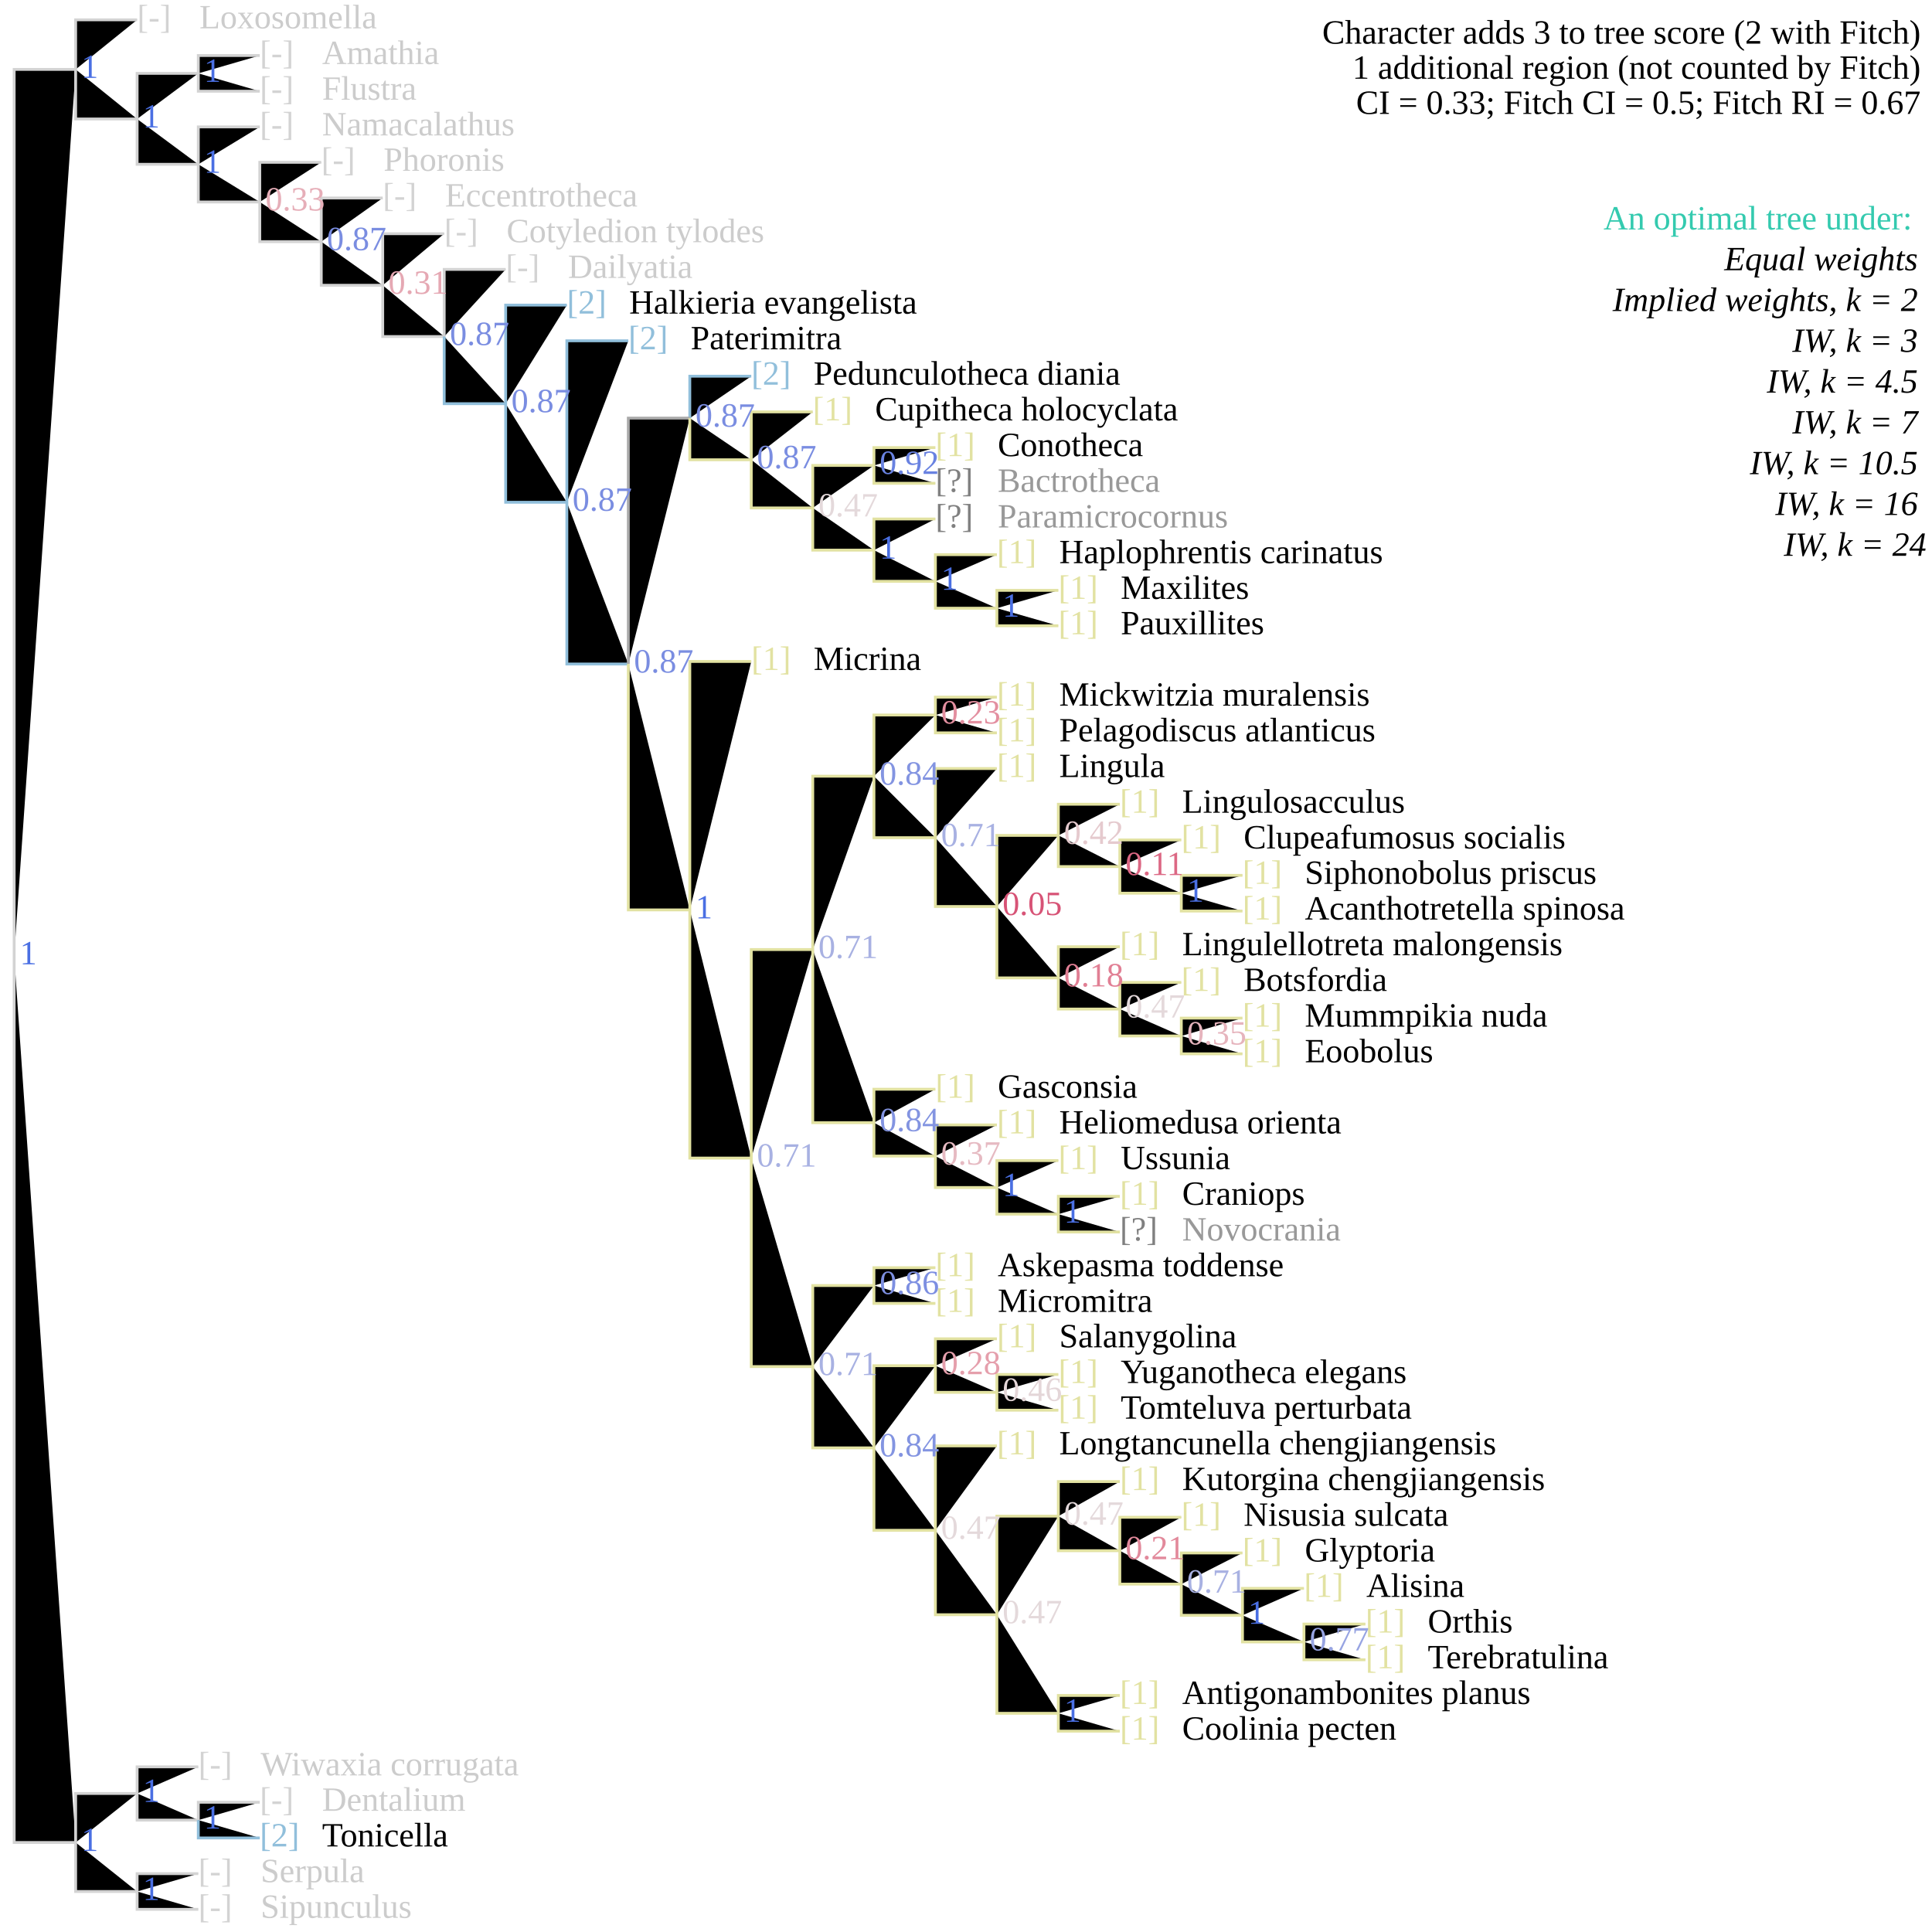
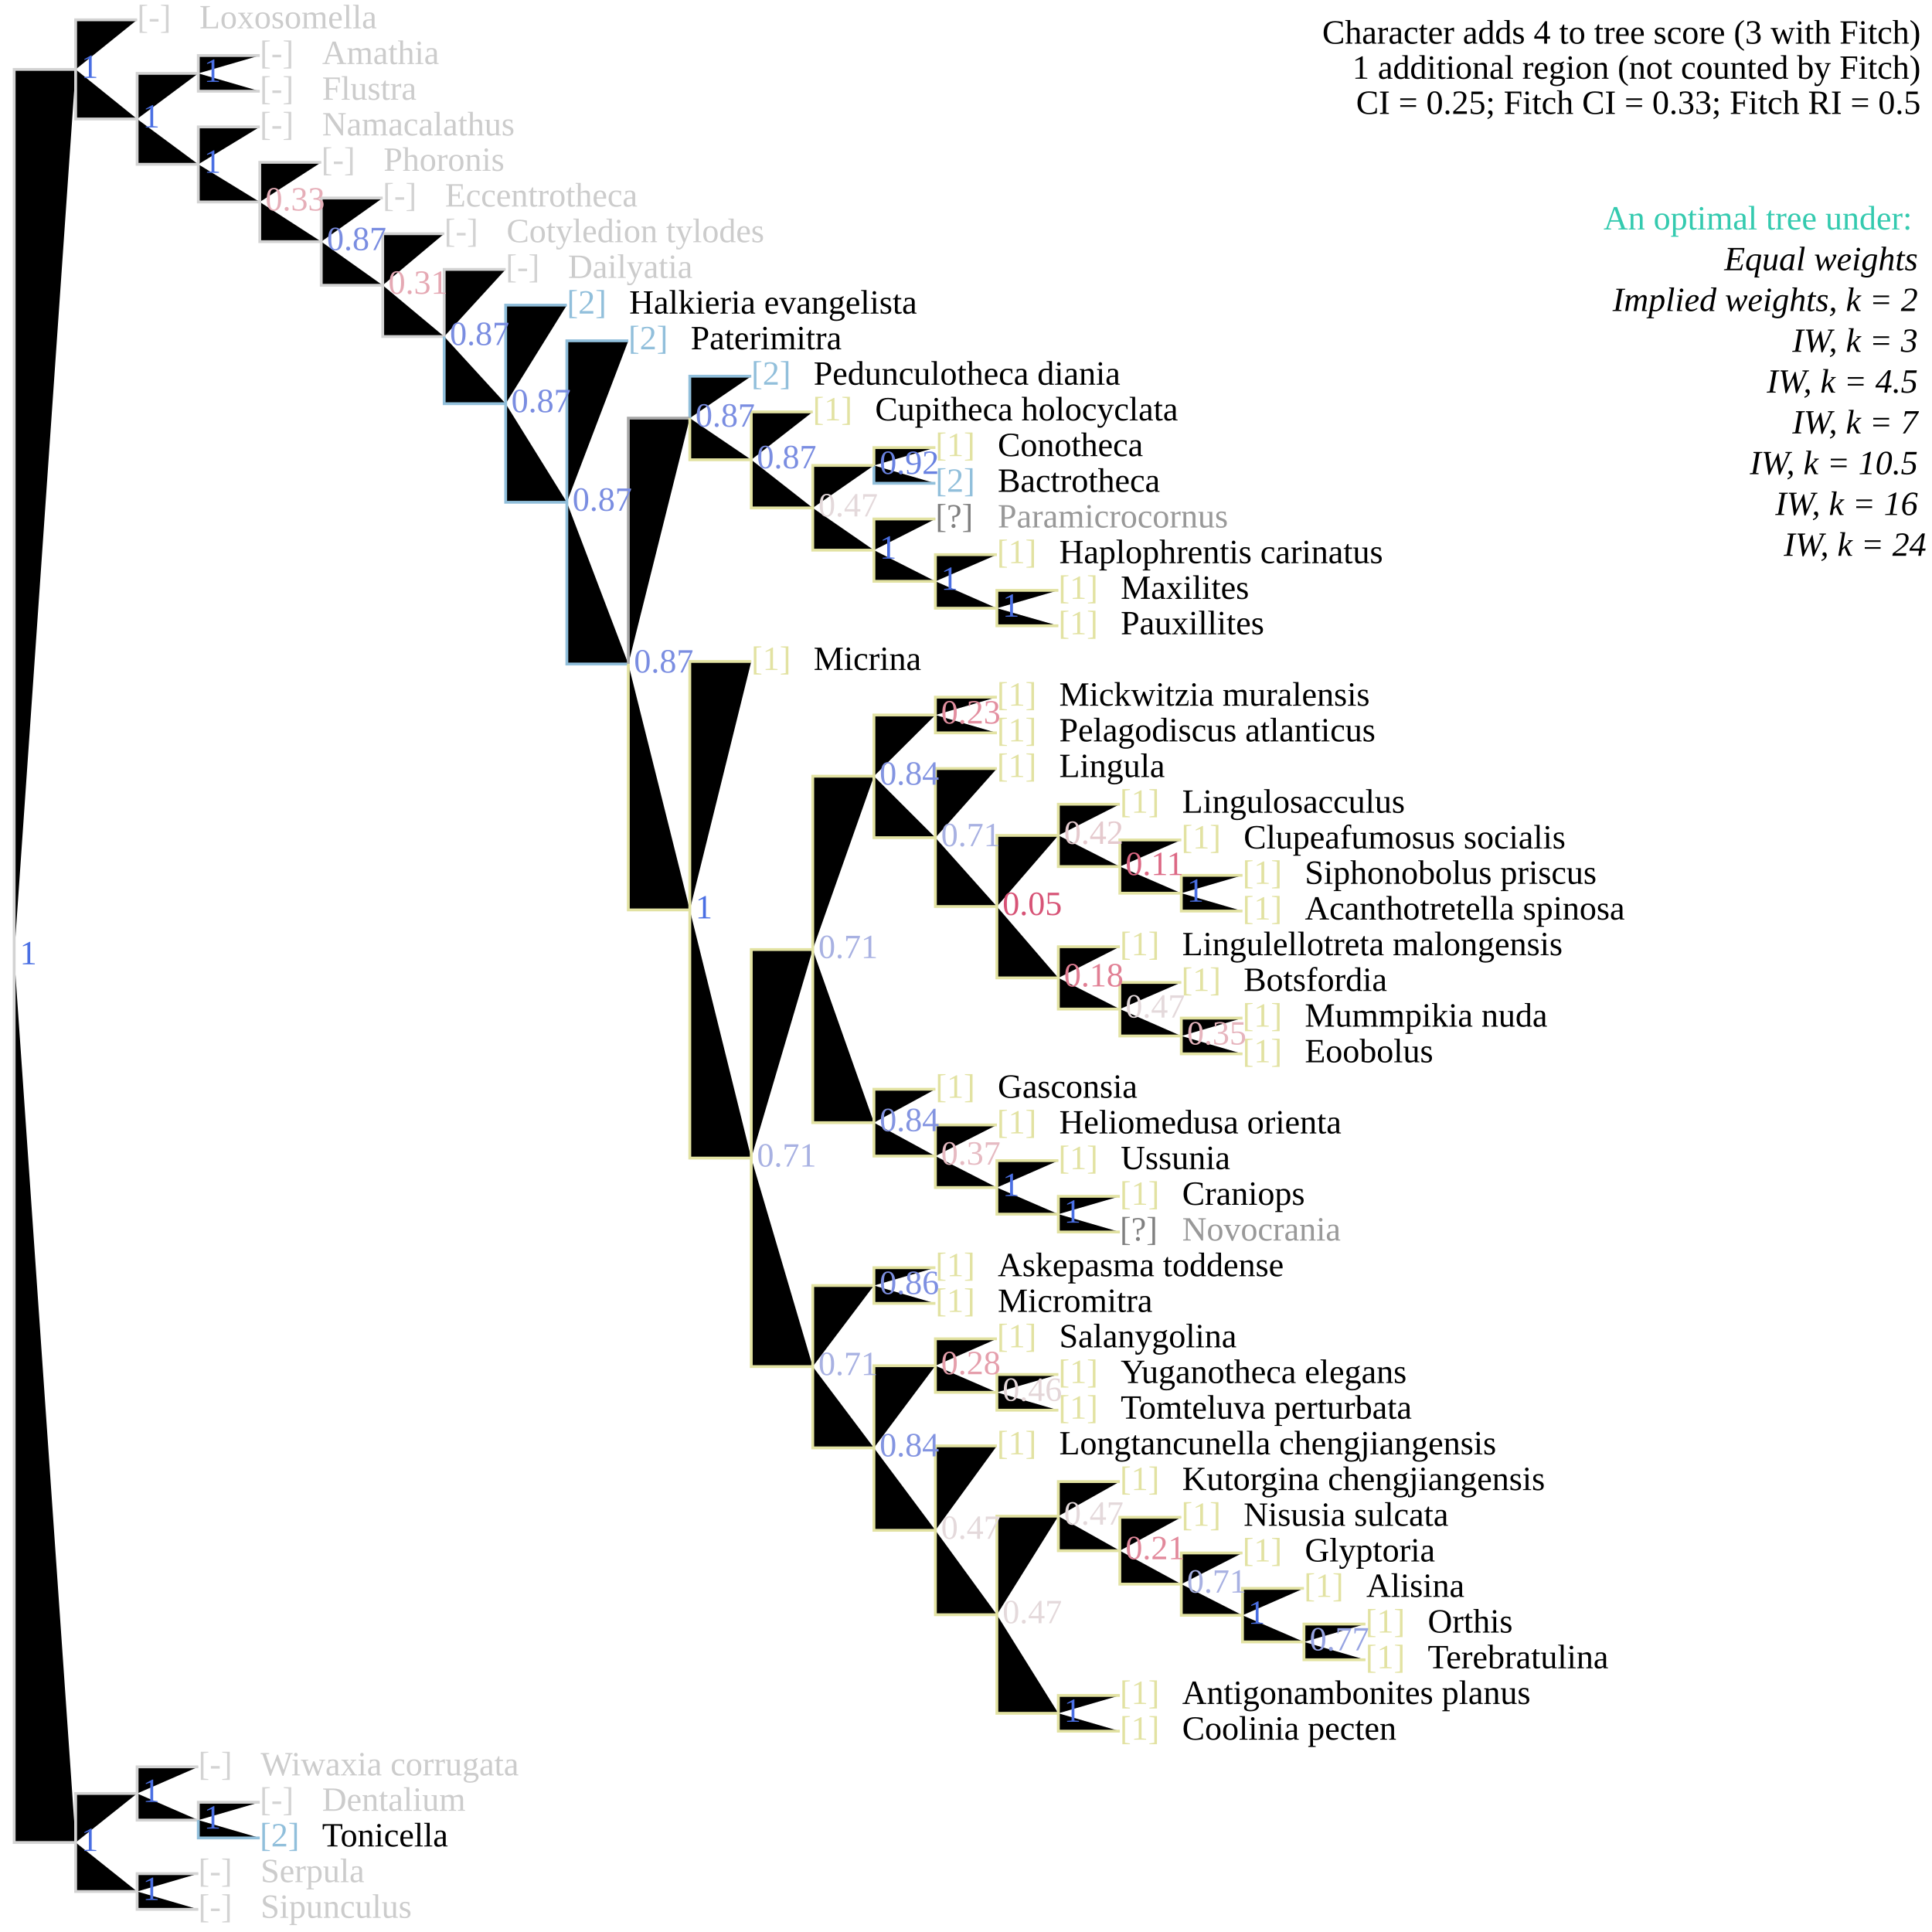
<svg xmlns="http://www.w3.org/2000/svg" version="1.1" width="682" height="682" class="tree" data-char="71">
-   <text x="678" y="15.4" text-anchor="end" class="stepsLabel">Character adds <tspan class="score">3</tspan> to tree score (<tspan class="score fitch">2</tspan> with Fitch)</text>
+   <text x="678" y="15.4" text-anchor="end" class="stepsLabel">Character adds <tspan class="score">4</tspan> to tree score (<tspan class="score fitch">3</tspan> with Fitch)</text>
  <text x="678" y="27.8" text-anchor="end" class="stepsLabel">
    <tspan class="score">1</tspan> additional region (not counted by Fitch)</text>
-   <text x="678" y="40.2" text-anchor="end" class="stepsLabel">CI = 0.33; Fitch CI = 0.5; Fitch RI = 0.67</text>
+   <text x="678" y="40.2" text-anchor="end" class="stepsLabel">CI = 0.25; Fitch CI = 0.33; Fitch RI = 0.5</text>
  <text x="678" y="65" text-anchor="end" class="stepsLabel">
    <tspan dy="16" fill="#34caaf">An optimal tree under:</tspan>
    <tspan x="680" style="font-style:italic" class="thisAn" dy="1.2em">Equal weights</tspan>
    <tspan x="680" style="font-style:italic" class="notThisAn" dy="1.2em">Implied weights, k = 2</tspan>
    <tspan x="680" style="font-style:italic" class="notThisAn" dy="1.2em">IW, k = 3</tspan>
    <tspan x="680" style="font-style:italic" class="notThisAn" dy="1.2em">IW, k = 4.5</tspan>
    <tspan x="680" style="font-style:italic" class="notThisAn" dy="1.2em">IW, k = 7</tspan>
    <tspan x="680" style="font-style:italic" class="notThisAn" dy="1.2em">IW, k = 10.5</tspan>
    <tspan x="680" style="font-style:italic" class="notThisAn" dy="1.2em">IW, k = 16</tspan>
    <tspan x="680" style="font-style:italic" class="notThisAn" dy="1.2em">IW, k = 24</tspan>
  </text>
  <text x="70" y="664.4" fill="lightgrey" class="flag">[-]</text>
  <text x="92" y="664.4" fill="#ccc" class="taxonLabel">Serpula</text>
  <text x="70" y="677" fill="lightgrey" class="flag">[-]</text>
  <text x="92" y="677" fill="#ccc" class="taxonLabel">Sipunculus</text>
  <text x="91.7" y="639.2" fill="lightgrey" class="flag">[-]</text>
  <text x="113.7" y="639.2" fill="#ccc" class="taxonLabel">Dentalium</text>
  <text x="91.7" y="651.8" fill="#91bfdb" class="flag">[2]</text>
  <text x="113.7" y="651.8" fill="#000" class="taxonLabel">Tonicella</text>
  <text x="70" y="626.7" fill="lightgrey" class="flag">[-]</text>
  <text x="92" y="626.7" fill="#ccc" class="taxonLabel">Wiwaxia corrugata</text>
  <text x="395.3" y="601.5" fill="#e2e2a2" class="flag">[1]</text>
  <text x="417.3" y="601.5" fill="#000" class="taxonLabel">Antigonambonites planus</text>
  <text x="395.3" y="614.1" fill="#e2e2a2" class="flag">[1]</text>
  <text x="417.3" y="614.1" fill="#000" class="taxonLabel">Coolinia pecten</text>
  <text x="482" y="576.3" fill="#e2e2a2" class="flag">[1]</text>
  <text x="504" y="576.3" fill="#000" class="taxonLabel">Orthis</text>
  <text x="482" y="588.9" fill="#e2e2a2" class="flag">[1]</text>
  <text x="504" y="588.9" fill="#000" class="taxonLabel">Terebratulina</text>
  <text x="460.3" y="563.7" fill="#e2e2a2" class="flag">[1]</text>
  <text x="482.3" y="563.7" fill="#000" class="taxonLabel">Alisina</text>
  <text x="438.6" y="551.2" fill="#e2e2a2" class="flag">[1]</text>
  <text x="460.6" y="551.2" fill="#000" class="taxonLabel">Glyptoria</text>
  <text x="417" y="538.6" fill="#e2e2a2" class="flag">[1]</text>
  <text x="439" y="538.6" fill="#000" class="taxonLabel">Nisusia sulcata</text>
  <text x="395.3" y="526" fill="#e2e2a2" class="flag">[1]</text>
  <text x="417.3" y="526" fill="#000" class="taxonLabel">Kutorgina chengjiangensis</text>
  <text x="351.9" y="513.4" fill="#e2e2a2" class="flag">[1]</text>
  <text x="373.9" y="513.4" fill="#000" class="taxonLabel">Longtancunella chengjiangensis</text>
  <text x="373.6" y="488.2" fill="#e2e2a2" class="flag">[1]</text>
  <text x="395.6" y="488.2" fill="#000" class="taxonLabel">Yuganotheca elegans</text>
  <text x="373.6" y="500.8" fill="#e2e2a2" class="flag">[1]</text>
  <text x="395.6" y="500.8" fill="#000" class="taxonLabel">Tomteluva perturbata</text>
  <text x="351.9" y="475.6" fill="#e2e2a2" class="flag">[1]</text>
  <text x="373.9" y="475.6" fill="#000" class="taxonLabel">Salanygolina</text>
  <text x="330.2" y="450.5" fill="#e2e2a2" class="flag">[1]</text>
  <text x="352.2" y="450.5" fill="#000" class="taxonLabel">Askepasma toddense</text>
  <text x="330.2" y="463.1" fill="#e2e2a2" class="flag">[1]</text>
  <text x="352.2" y="463.1" fill="#000" class="taxonLabel">Micromitra</text>
  <text x="395.3" y="425.3" fill="#e2e2a2" class="flag">[1]</text>
  <text x="417.3" y="425.3" fill="#000" class="taxonLabel">Craniops</text>
  <text x="395.3" y="437.9" fill="grey" class="flag">[?]</text>
  <text x="417.3" y="437.9" fill="#999" class="taxonLabel">Novocrania</text>
  <text x="373.6" y="412.7" fill="#e2e2a2" class="flag">[1]</text>
  <text x="395.6" y="412.7" fill="#000" class="taxonLabel">Ussunia</text>
  <text x="351.9" y="400.1" fill="#e2e2a2" class="flag">[1]</text>
  <text x="373.9" y="400.1" fill="#000" class="taxonLabel">Heliomedusa orienta</text>
  <text x="330.2" y="387.5" fill="#e2e2a2" class="flag">[1]</text>
  <text x="352.2" y="387.5" fill="#000" class="taxonLabel">Gasconsia</text>
  <text x="438.6" y="362.4" fill="#e2e2a2" class="flag">[1]</text>
  <text x="460.6" y="362.4" fill="#000" class="taxonLabel">Mummpikia nuda</text>
  <text x="438.6" y="375" fill="#e2e2a2" class="flag">[1]</text>
  <text x="460.6" y="375" fill="#000" class="taxonLabel">Eoobolus</text>
  <text x="417" y="349.8" fill="#e2e2a2" class="flag">[1]</text>
  <text x="439" y="349.8" fill="#000" class="taxonLabel">Botsfordia</text>
  <text x="395.3" y="337.2" fill="#e2e2a2" class="flag">[1]</text>
  <text x="417.3" y="337.2" fill="#000" class="taxonLabel">Lingulellotreta malongensis</text>
  <text x="438.6" y="312" fill="#e2e2a2" class="flag">[1]</text>
  <text x="460.6" y="312" fill="#000" class="taxonLabel">Siphonobolus priscus</text>
  <text x="438.6" y="324.6" fill="#e2e2a2" class="flag">[1]</text>
  <text x="460.6" y="324.6" fill="#000" class="taxonLabel">Acanthotretella spinosa</text>
  <text x="417" y="299.5" fill="#e2e2a2" class="flag">[1]</text>
  <text x="439" y="299.5" fill="#000" class="taxonLabel">Clupeafumosus socialis</text>
  <text x="395.3" y="286.9" fill="#e2e2a2" class="flag">[1]</text>
  <text x="417.3" y="286.9" fill="#000" class="taxonLabel">Lingulosacculus</text>
  <text x="351.9" y="274.3" fill="#e2e2a2" class="flag">[1]</text>
  <text x="373.9" y="274.3" fill="#000" class="taxonLabel">Lingula</text>
  <text x="351.9" y="249.1" fill="#e2e2a2" class="flag">[1]</text>
  <text x="373.9" y="249.1" fill="#000" class="taxonLabel">Mickwitzia muralensis</text>
  <text x="351.9" y="261.7" fill="#e2e2a2" class="flag">[1]</text>
  <text x="373.9" y="261.7" fill="#000" class="taxonLabel">Pelagodiscus atlanticus</text>
  <text x="265.2" y="236.5" fill="#e2e2a2" class="flag">[1]</text>
  <text x="287.2" y="236.5" fill="#000" class="taxonLabel">Micrina</text>
  <text x="373.6" y="211.4" fill="#e2e2a2" class="flag">[1]</text>
  <text x="395.6" y="211.4" fill="#000" class="taxonLabel">Maxilites</text>
  <text x="373.6" y="223.9" fill="#e2e2a2" class="flag">[1]</text>
  <text x="395.6" y="223.9" fill="#000" class="taxonLabel">Pauxillites</text>
  <text x="351.9" y="198.8" fill="#e2e2a2" class="flag">[1]</text>
  <text x="373.9" y="198.8" fill="#000" class="taxonLabel">Haplophrentis carinatus</text>
  <text x="330.2" y="186.2" fill="grey" class="flag">[?]</text>
  <text x="352.2" y="186.2" fill="#999" class="taxonLabel">Paramicrocornus</text>
  <text x="330.2" y="161" fill="#e2e2a2" class="flag">[1]</text>
  <text x="352.2" y="161" fill="#000" class="taxonLabel">Conotheca</text>
-   <text x="330.2" y="173.6" fill="grey" class="flag">[?]</text>
-   <text x="352.2" y="173.6" fill="#999" class="taxonLabel">Bactrotheca</text>
+   <text x="330.2" y="173.6" fill="#91bfdb" class="flag">[2]</text>
+   <text x="352.2" y="173.6" fill="#000" class="taxonLabel">Bactrotheca</text>
  <text x="286.9" y="148.4" fill="#e2e2a2" class="flag">[1]</text>
  <text x="308.9" y="148.4" fill="#000" class="taxonLabel">Cupitheca holocyclata</text>
  <text x="265.2" y="135.8" fill="#91bfdb" class="flag">[2]</text>
  <text x="287.2" y="135.8" fill="#000" class="taxonLabel">Pedunculotheca diania</text>
  <text x="221.8" y="123.3" fill="#91bfdb" class="flag">[2]</text>
  <text x="243.8" y="123.3" fill="#000" class="taxonLabel">Paterimitra</text>
  <text x="200.1" y="110.7" fill="#91bfdb" class="flag">[2]</text>
  <text x="222.1" y="110.7" fill="#000" class="taxonLabel">Halkieria evangelista</text>
  <text x="178.5" y="98.1" fill="lightgrey" class="flag">[-]</text>
  <text x="200.5" y="98.1" fill="#ccc" class="taxonLabel">Dailyatia</text>
  <text x="156.8" y="85.5" fill="lightgrey" class="flag">[-]</text>
  <text x="178.8" y="85.5" fill="#ccc" class="taxonLabel">Cotyledion tylodes</text>
  <text x="135.1" y="72.9" fill="lightgrey" class="flag">[-]</text>
  <text x="157.1" y="72.9" fill="#ccc" class="taxonLabel">Eccentrotheca</text>
  <text x="113.4" y="60.3" fill="lightgrey" class="flag">[-]</text>
  <text x="135.4" y="60.3" fill="#ccc" class="taxonLabel">Phoronis</text>
  <text x="91.7" y="47.8" fill="lightgrey" class="flag">[-]</text>
  <text x="113.7" y="47.8" fill="#ccc" class="taxonLabel">Namacalathus</text>
  <text x="91.7" y="22.6" fill="lightgrey" class="flag">[-]</text>
  <text x="113.7" y="22.6" fill="#ccc" class="taxonLabel">Amathia</text>
  <text x="91.7" y="35.2" fill="lightgrey" class="flag">[-]</text>
  <text x="113.7" y="35.2" fill="#ccc" class="taxonLabel">Flustra</text>
  <text x="48.4" y="10" fill="lightgrey" class="flag">[-]</text>
  <text x="70.4" y="10" fill="#ccc" class="taxonLabel">Loxosomella</text>
  <path d="M5,337.4V24.5H26.7M26.7,24.5V7H48.4M26.7,24.5V42H48.4M48.4,42V25.9H70M70,25.9V19.6H91.7M70,25.9V32.2H91.7M48.4,42V58H70M70,58V44.8H91.7M70,58V71.3H91.7M91.7,71.3V57.3H113.4M91.7,71.3V85.3H113.4M113.4,85.3V69.9H135.1M113.4,85.3V100.7H135.1M135.1,100.7V82.5H156.8M135.1,100.7V118.8H156.8M156.8,118.8V95.1H178.5M5,337.4V650.4H26.7M26.7,650.4V633.1H48.4M48.4,633.1V623.7H70M48.4,633.1V642.5H70M70,642.5V636.2H91.7M26.7,650.4V667.7H48.4M48.4,667.7V661.4H70M48.4,667.7V674H70" stroke="lightgrey" class="inapplicable" />
-   <path d="M156.8,118.8V142.5H178.5M178.5,142.5V107.7H200.1M178.5,142.5V177.3H200.1M200.1,177.3V120.3H221.8M200.1,177.3V234.4H221.8M243.5,147.6V132.8H265.2M70,642.5V648.8H91.7" stroke="#91bfdb" />
+   <path d="M156.8,118.8V142.5H178.5M178.5,142.5V107.7H200.1M178.5,142.5V177.3H200.1M200.1,177.3V120.3H221.8M200.1,177.3V234.4H221.8M243.5,147.6V132.8H265.2M308.5,164.3V170.6H330.2M70,642.5V648.8H91.7" stroke="#91bfdb" />
  <path d="M221.8,234.4V147.6H243.5" stroke="darkgrey" />
-   <path d="M243.5,147.6V162.3H265.2M265.2,162.3V145.4H286.9M265.2,162.3V179.3H286.9M286.9,179.3V164.3H308.5M308.5,164.3V158H330.2M308.5,164.3V170.6H330.2M286.9,179.3V194.2H308.5M308.5,194.2V183.2H330.2M308.5,194.2V205.2H330.2M330.2,205.2V195.8H351.9M330.2,205.2V214.7H351.9M351.9,214.7V208.4H373.6M351.9,214.7V220.9H373.6M221.8,234.4V321.2H243.5M243.5,321.2V233.5H265.2M243.5,321.2V408.8H265.2M265.2,408.8V335.2H286.9M286.9,335.2V274H308.5M308.5,274V252.4H330.2M330.2,252.4V246.1H351.9M330.2,252.4V258.7H351.9M308.5,274V295.7H330.2M330.2,295.7V271.3H351.9M330.2,295.7V320H351.9M351.9,320V294.9H373.6M373.6,294.9V283.9H395.3M373.6,294.9V305.9H395.3M395.3,305.9V296.5H417M395.3,305.9V315.3H417M417,315.3V309H438.6M417,315.3V321.6H438.6M351.9,320V345.2H373.6M373.6,345.2V334.2H395.3M373.6,345.2V356.2H395.3M395.3,356.2V346.8H417M395.3,356.2V365.7H417M417,365.7V359.4H438.6M417,365.7V372H438.6M286.9,335.2V396.3H308.5M308.5,396.3V384.5H330.2M308.5,396.3V408.1H330.2M330.2,408.1V397.1H351.9M330.2,408.1V419.2H351.9M351.9,419.2V409.7H373.6M351.9,419.2V428.6H373.6M373.6,428.6V422.3H395.3M373.6,428.6V434.9H395.3M265.2,408.8V482.4H286.9M286.9,482.4V453.8H308.5M308.5,453.8V447.5H330.2M308.5,453.8V460.1H330.2M286.9,482.4V511.1H308.5M308.5,511.1V482.1H330.2M330.2,482.1V472.6H351.9M330.2,482.1V491.5H351.9M351.9,491.5V485.2H373.6M351.9,491.5V497.8H373.6M308.5,511.1V540.2H330.2M330.2,540.2V510.4H351.9M330.2,540.2V570H351.9M351.9,570V535.2H373.6M373.6,535.2V523H395.3M373.6,535.2V547.4H395.3M395.3,547.4V535.6H417M395.3,547.4V559.2H417M417,559.2V548.2H438.6M417,559.2V570.2H438.6M438.6,570.2V560.7H460.3M438.6,570.2V579.6H460.3M460.3,579.6V573.3H482M460.3,579.6V585.9H482M351.9,570V604.8H373.6M373.6,604.8V598.5H395.3M373.6,604.8V611.1H395.3" stroke="#e2e2a2" />
+   <path d="M243.5,147.6V162.3H265.2M265.2,162.3V145.4H286.9M265.2,162.3V179.3H286.9M286.9,179.3V164.3H308.5M308.5,164.3V158H330.2M286.9,179.3V194.2H308.5M308.5,194.2V183.2H330.2M308.5,194.2V205.2H330.2M330.2,205.2V195.8H351.9M330.2,205.2V214.7H351.9M351.9,214.7V208.4H373.6M351.9,214.7V220.9H373.6M221.8,234.4V321.2H243.5M243.5,321.2V233.5H265.2M243.5,321.2V408.8H265.2M265.2,408.8V335.2H286.9M286.9,335.2V274H308.5M308.5,274V252.4H330.2M330.2,252.4V246.1H351.9M330.2,252.4V258.7H351.9M308.5,274V295.7H330.2M330.2,295.7V271.3H351.9M330.2,295.7V320H351.9M351.9,320V294.9H373.6M373.6,294.9V283.9H395.3M373.6,294.9V305.9H395.3M395.3,305.9V296.5H417M395.3,305.9V315.3H417M417,315.3V309H438.6M417,315.3V321.6H438.6M351.9,320V345.2H373.6M373.6,345.2V334.2H395.3M373.6,345.2V356.2H395.3M395.3,356.2V346.8H417M395.3,356.2V365.7H417M417,365.7V359.4H438.6M417,365.7V372H438.6M286.9,335.2V396.3H308.5M308.5,396.3V384.5H330.2M308.5,396.3V408.1H330.2M330.2,408.1V397.1H351.9M330.2,408.1V419.2H351.9M351.9,419.2V409.7H373.6M351.9,419.2V428.6H373.6M373.6,428.6V422.3H395.3M373.6,428.6V434.9H395.3M265.2,408.8V482.4H286.9M286.9,482.4V453.8H308.5M308.5,453.8V447.5H330.2M308.5,453.8V460.1H330.2M286.9,482.4V511.1H308.5M308.5,511.1V482.1H330.2M330.2,482.1V472.6H351.9M330.2,482.1V491.5H351.9M351.9,491.5V485.2H373.6M351.9,491.5V497.8H373.6M308.5,511.1V540.2H330.2M330.2,540.2V510.4H351.9M330.2,540.2V570H351.9M351.9,570V535.2H373.6M373.6,535.2V523H395.3M373.6,535.2V547.4H395.3M395.3,547.4V535.6H417M395.3,547.4V559.2H417M417,559.2V548.2H438.6M417,559.2V570.2H438.6M438.6,570.2V560.7H460.3M438.6,570.2V579.6H460.3M460.3,579.6V573.3H482M460.3,579.6V585.9H482M351.9,570V604.8H373.6M373.6,604.8V598.5H395.3M373.6,604.8V611.1H395.3" stroke="#e2e2a2" />
  <text x="7" y="340.4" class="node" fill="#4A6FE3">1</text>
  <text x="28.7" y="27.5" class="node" fill="#4A6FE3">1</text>
  <text x="50.4" y="45" class="node" fill="#4A6FE3">1</text>
  <text x="72" y="28.9" class="node" fill="#4A6FE3">1</text>
  <text x="72" y="61" class="node" fill="#4A6FE3">1</text>
  <text x="93.7" y="74.3" class="node" fill="#E6AEB8">0.33</text>
  <text x="115.4" y="88.3" class="node" fill="#7A8DE1">0.87</text>
  <text x="137.1" y="103.7" class="node" fill="#E5A8B3">0.31</text>
  <text x="158.8" y="121.8" class="node" fill="#7A8DE1">0.87</text>
  <text x="180.5" y="145.5" class="node" fill="#7A8DE1">0.87</text>
  <text x="202.1" y="180.3" class="node" fill="#7A8DE1">0.87</text>
  <text x="223.8" y="237.4" class="node" fill="#7A8DE1">0.87</text>
  <text x="245.5" y="150.6" class="node" fill="#7A8DE1">0.87</text>
  <text x="267.2" y="165.3" class="node" fill="#7A8DE1">0.87</text>
  <text x="288.9" y="182.3" class="node" fill="#E4D9DB">0.47</text>
  <text x="310.5" y="167.3" class="node" fill="#6982E1">0.92</text>
  <text x="310.5" y="197.2" class="node" fill="#4A6FE3">1</text>
  <text x="332.2" y="208.2" class="node" fill="#4A6FE3">1</text>
  <text x="353.9" y="217.7" class="node" fill="#4A6FE3">1</text>
  <text x="245.5" y="324.2" class="node" fill="#4A6FE3">1</text>
  <text x="267.2" y="411.8" class="node" fill="#A8B1E2">0.71</text>
  <text x="288.9" y="338.2" class="node" fill="#A8B1E2">0.71</text>
  <text x="310.5" y="277" class="node" fill="#8394E1">0.84</text>
  <text x="332.2" y="255.4" class="node" fill="#E38FA0">0.23</text>
  <text x="332.2" y="298.7" class="node" fill="#A8B1E2">0.71</text>
  <text x="353.9" y="323" class="node" fill="#D75376">0.05</text>
  <text x="375.6" y="297.9" class="node" fill="#E5CACE">0.42</text>
  <text x="397.3" y="308.9" class="node" fill="#DC6884">0.11</text>
  <text x="419" y="318.3" class="node" fill="#4A6FE3">1</text>
  <text x="375.6" y="348.2" class="node" fill="#E17F94">0.18</text>
  <text x="397.3" y="359.2" class="node" fill="#E4D9DB">0.47</text>
  <text x="419" y="368.7" class="node" fill="#E6B4BD">0.35</text>
  <text x="310.5" y="399.3" class="node" fill="#8394E1">0.84</text>
  <text x="332.2" y="411.1" class="node" fill="#E6BAC2">0.37</text>
  <text x="353.9" y="422.2" class="node" fill="#4A6FE3">1</text>
  <text x="375.6" y="431.6" class="node" fill="#4A6FE3">1</text>
  <text x="288.9" y="485.4" class="node" fill="#A8B1E2">0.71</text>
  <text x="310.5" y="456.8" class="node" fill="#7D8FE1">0.86</text>
  <text x="310.5" y="514.1" class="node" fill="#8394E1">0.84</text>
  <text x="332.2" y="485.1" class="node" fill="#E59FAC">0.28</text>
  <text x="353.9" y="494.5" class="node" fill="#E4D6D8">0.46</text>
  <text x="332.2" y="543.2" class="node" fill="#E4D9DB">0.47</text>
  <text x="353.9" y="573" class="node" fill="#E4D9DB">0.47</text>
  <text x="375.6" y="538.2" class="node" fill="#E4D9DB">0.47</text>
  <text x="397.3" y="550.4" class="node" fill="#E2899B">0.21</text>
  <text x="419" y="562.2" class="node" fill="#A8B1E2">0.71</text>
  <text x="440.6" y="573.2" class="node" fill="#4A6FE3">1</text>
  <text x="462.3" y="582.6" class="node" fill="#97A4E2">0.77</text>
  <text x="375.6" y="607.8" class="node" fill="#4A6FE3">1</text>
  <text x="28.7" y="653.4" class="node" fill="#4A6FE3">1</text>
  <text x="50.4" y="636.1" class="node" fill="#4A6FE3">1</text>
  <text x="72" y="645.5" class="node" fill="#4A6FE3">1</text>
  <text x="50.4" y="670.7" class="node" fill="#4A6FE3">1</text>
</svg>
